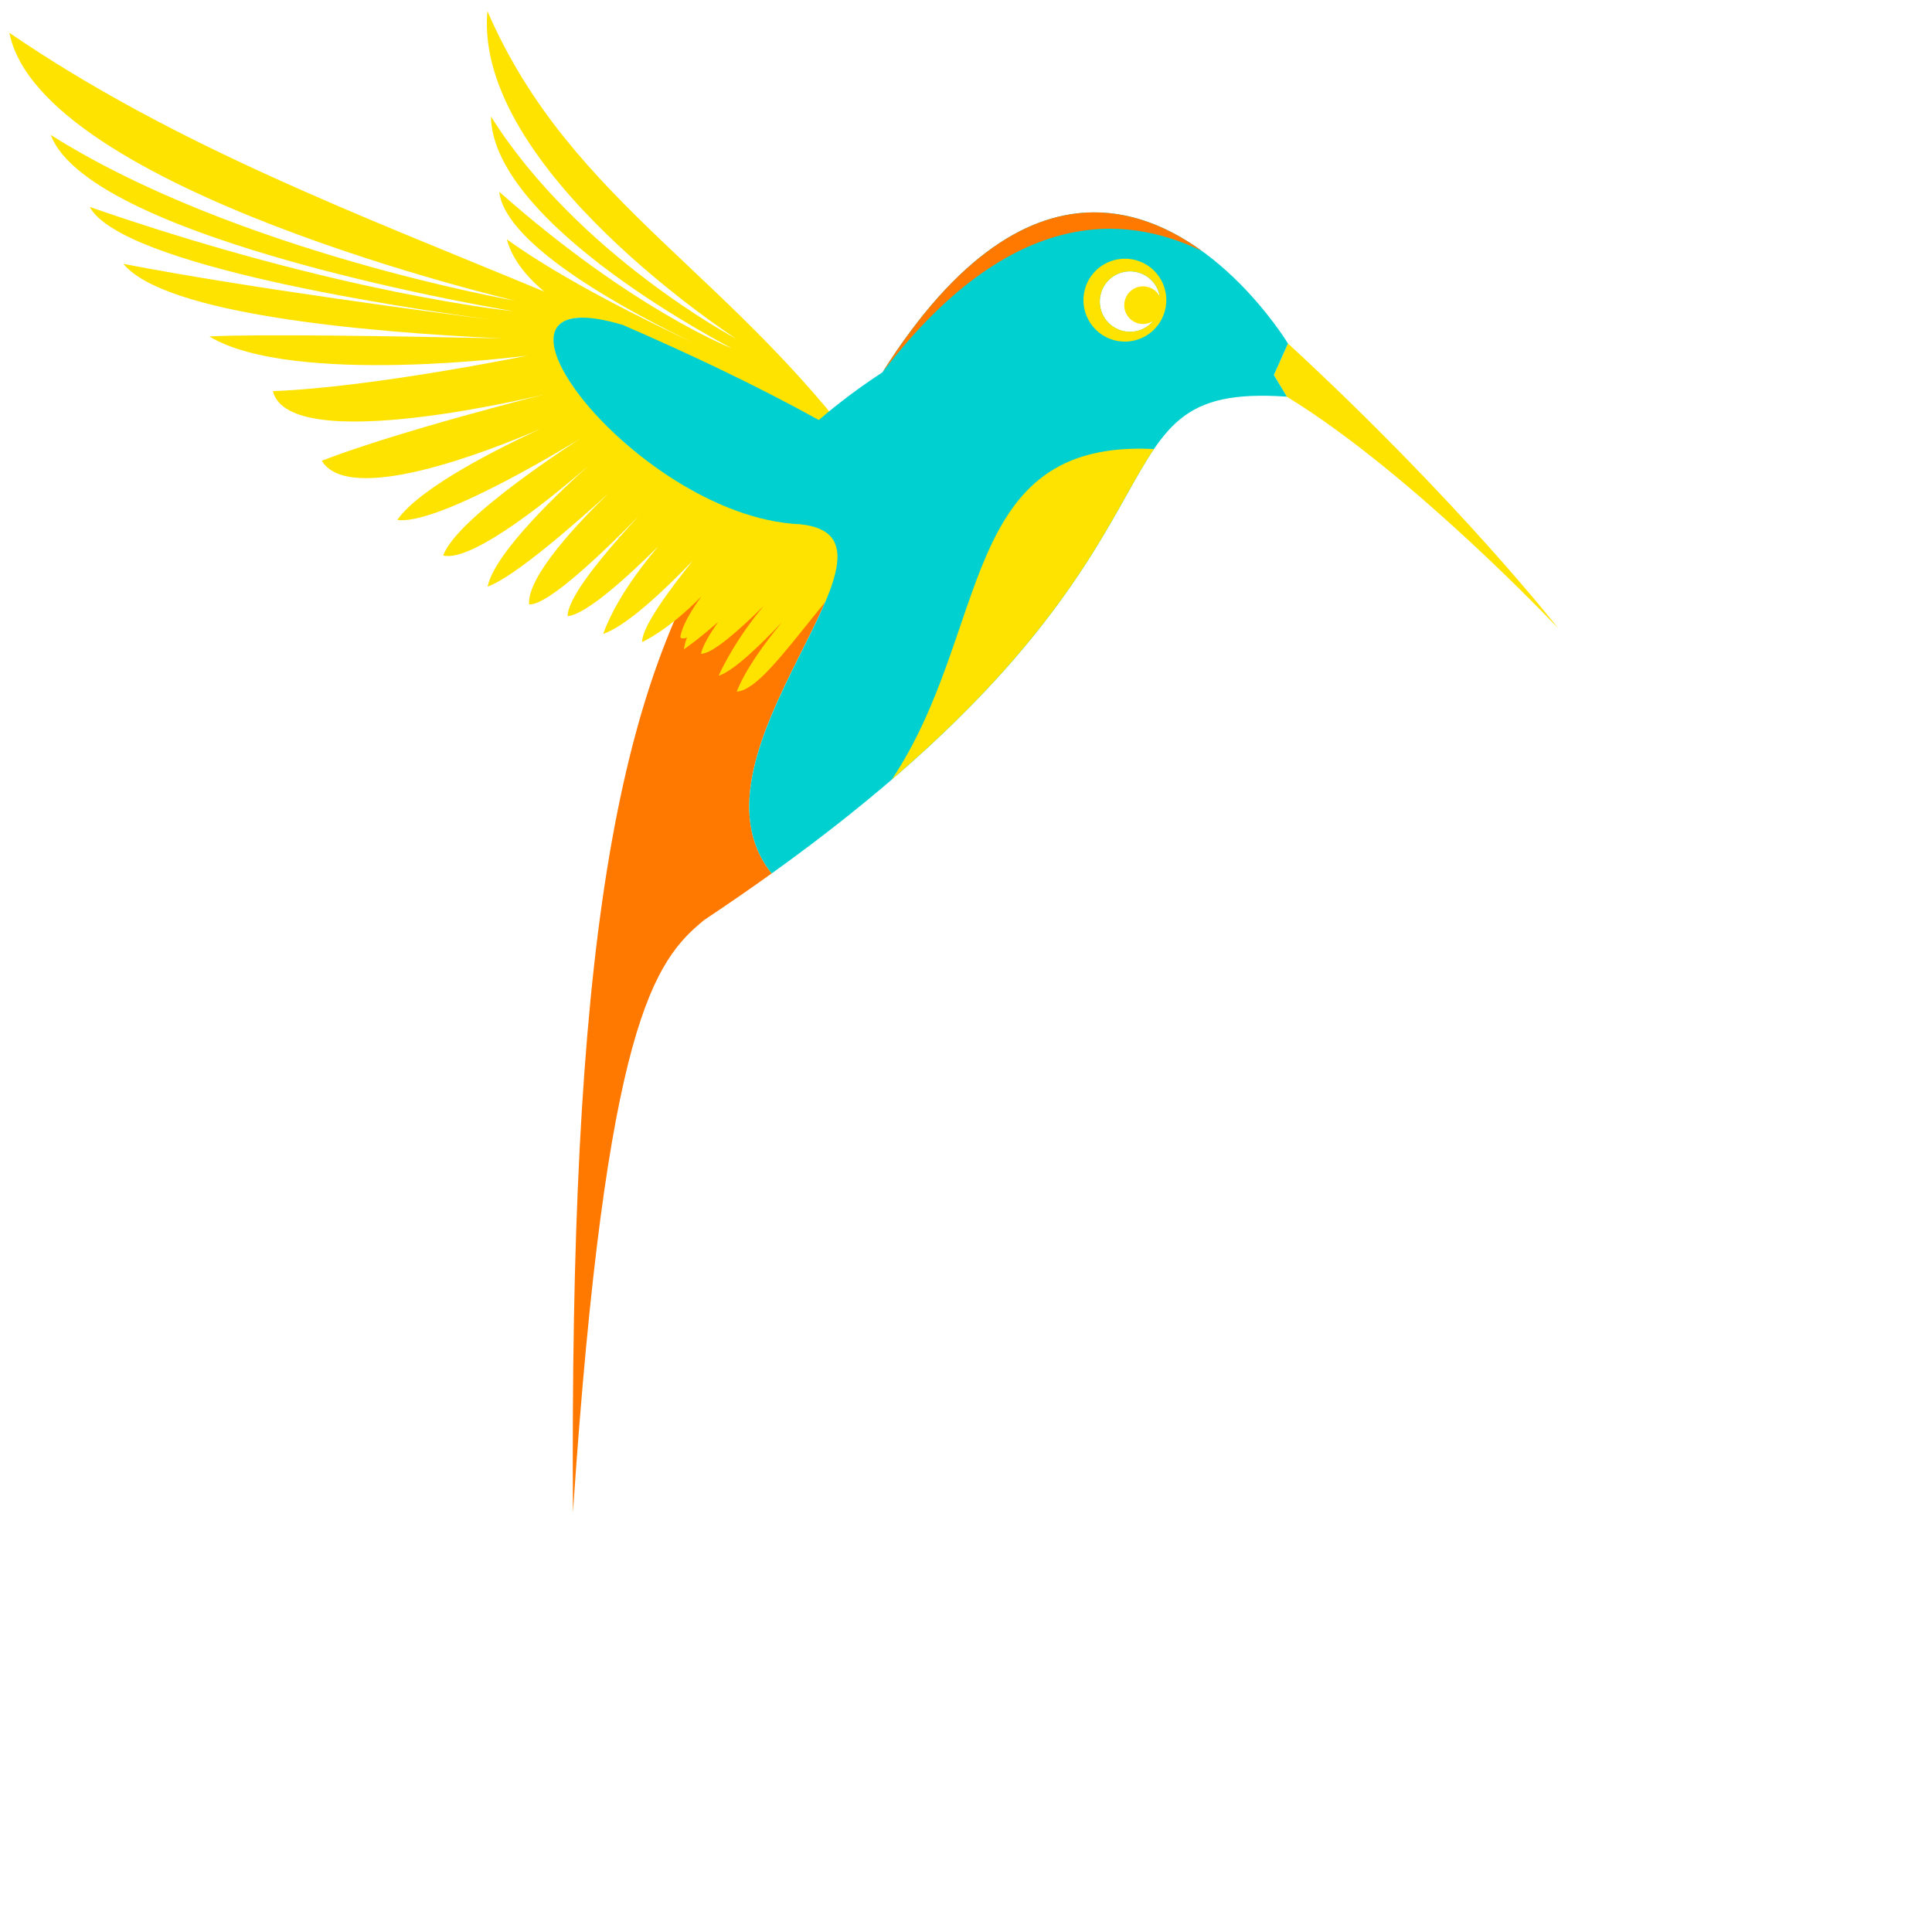
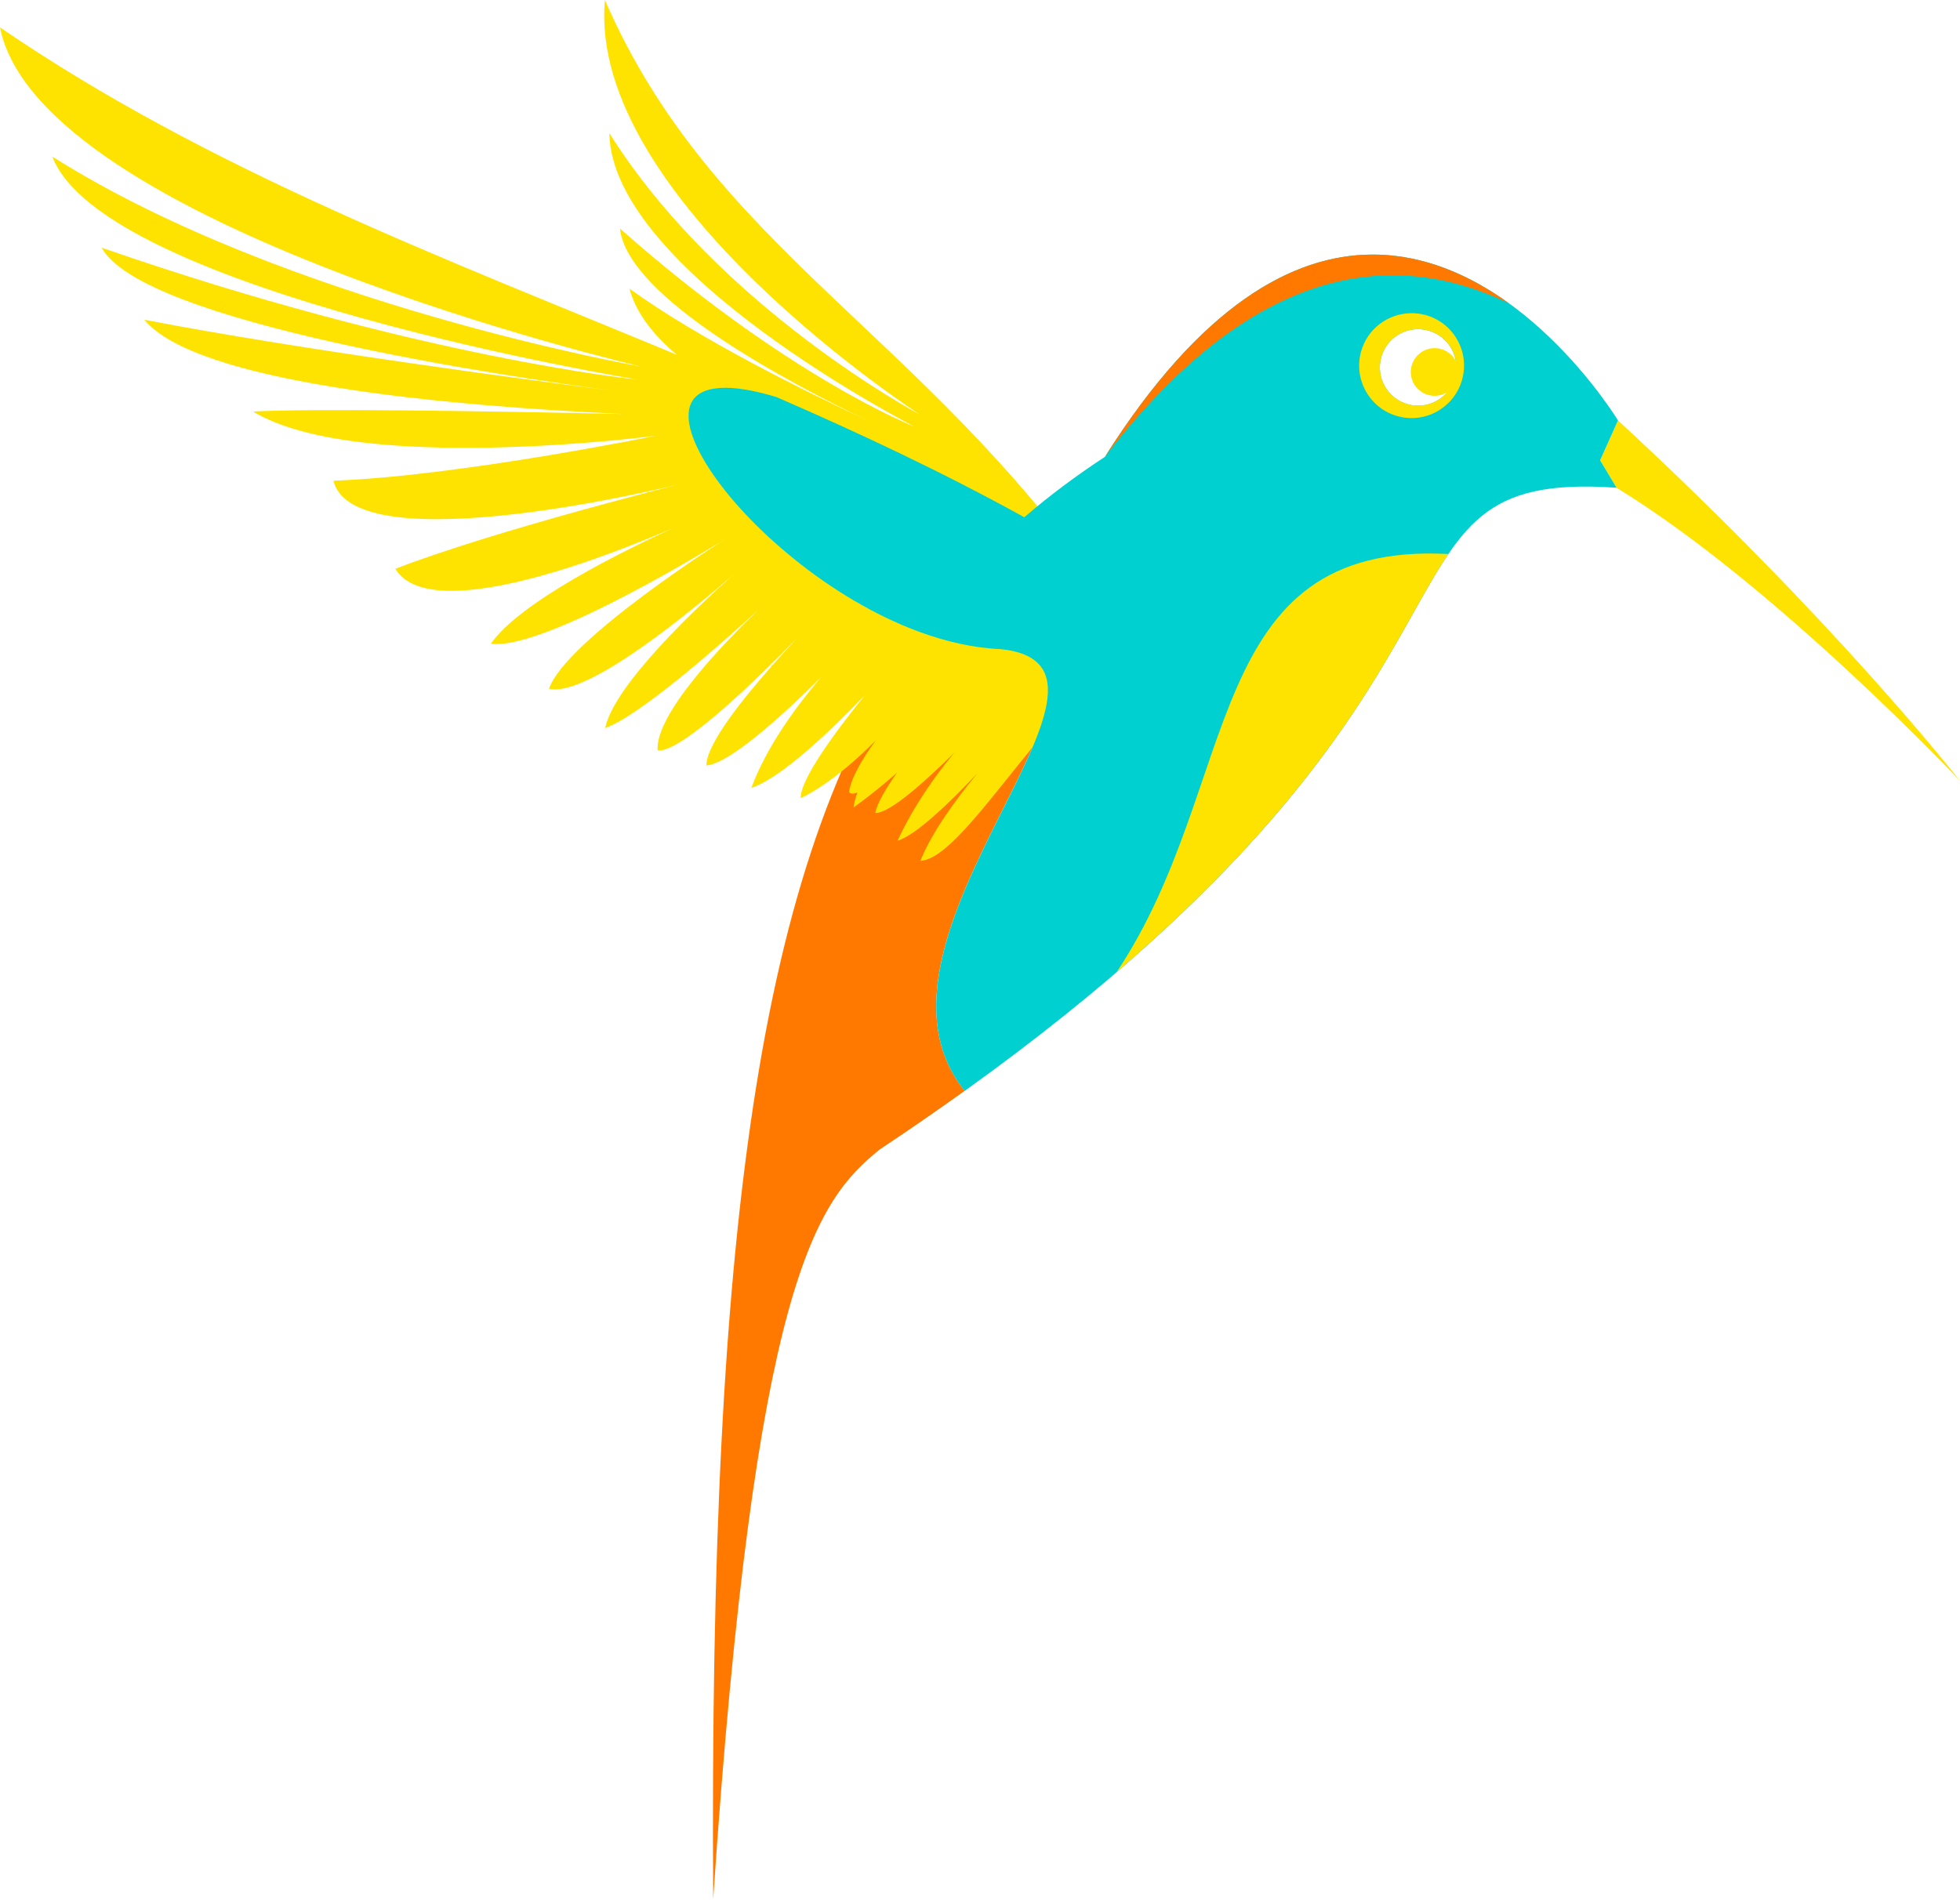
- <svg xmlns="http://www.w3.org/2000/svg" id="svg2" style="enable-background:new" viewBox="0 0 708.66 708.66" version="1.1" width="100%" height="100%">
-   <defs id="defs110" />
-   <g transform="translate(-19.966 -4.6762)" id="layer2">
-     <path d="m 303.03,325.02 z m 0,0 c -35.454,-44.092 57.718,-123.24 10.408,-128.08 -7.808,-0.325 -15.766,-2.147 -23.572,-5.014 -45.177,63.033 -60.968,166.22 -59.738,367.48 12.071,-179.52 29.872,-202.38 48.19,-217.31 8.753,-5.816 16.959,-11.499 24.713,-17.061 -0.007,-0.002 0.007,-0.02 0,-0.025 z" style="fill:#ff7900;enable-background:new" id="path1" />
-     <path style="fill:#ffe300;enable-background:new" d="m 178.781,4.094 c -5.213,57.764 91.188,120.125 91.188,120.125 0,0 -58.042,-30.81 -89.906,-81.531 0.623,40.129 88.438,85.094 88.438,85.094 0,0 -36.521,-14.181 -85.375,-57.438 2.205,19.991 48.791,44.679 72.219,55.875 -17.653,-8.237 -49.124,-23.712 -69.438,-38.438 1.864,7.061 6.933,13.455 13.688,19.156 C 132.418,79.015 64.151,53.558 3.438,12.031 c 11.406,57.573 185.719,98.312 185.719,98.312 0,0 -102.641,-17.936 -170.531,-60.844 14.665,39.106 169.469,64.625 169.469,64.625 0,0 -62.855,-6.174 -155.188,-38.219 11.773,21.782 117.275,37.349 148.125,41.469 -20.17,-2.586 -90.203,-11.757 -135.781,-20.594 15.106,18.331 86.979,24.943 138.75,27.344 -39.999,-0.865 -89.891,-1.64 -107.219,-0.719 30.437,18.445 116.719,7.031 116.719,7.031 0,0 -57.016,11.674 -93.406,13.031 5.974,24.441 99.969,1.094 99.969,1.094 0,0 -53.327,13.361 -82.031,24.438 9.974,16.479 60.322,-3.111 80.25,-11.688 -14.54,6.677 -44.123,21.294 -52.562,33.406 15.751,2.173 67.625,-30.156 67.625,-30.156 0,0 -45.892,29.097 -50.781,43.219 11.159,2.678 42.527,-23.569 53.469,-33.094 -9.73,8.674 -34.566,31.833 -37.188,44.5 10.064,-3.623 33.09,-23.936 44.344,-34.219 -10.452,10.075 -29.922,30.354 -29.125,40.719 7.011,0.629 29.169,-21.066 40.25,-32.406 -2.007,2.14 -4.36,4.737 -6.781,7.469 -0.194,0.145 -0.403,0.293 -0.594,0.438 0.05,0.023 0.105,0.041 0.156,0.062 -8.923,10.114 -18.906,22.756 -18.906,28.781 6.708,-0.61 21.498,-13.942 33.188,-25.531 -7.577,8.925 -15.84,20.351 -20.156,32.031 8.6,-2.867 22.703,-16.264 32.906,-26.875 -8.483,10.502 -18.752,24.382 -18.594,29.844 0,0 9.124,-3.885 21.75,-16.75 -3.957,5.444 -7.06,10.771 -7.75,14.938 0.406,0.627 1.269,0.642 2.438,0.156 -0.548,1.565 -0.949,3.045 -1.125,4.344 0,0 5.333,-3.658 12.594,-10.062 -3.208,4.544 -5.689,8.749 -6.312,11.656 4.038,0.262 14.358,-8.986 22.938,-17.469 -5.533,6.645 -11.76,15.399 -16.469,25.531 5.269,-1.543 15.146,-11.059 23.188,-19.594 -6.319,7.675 -13.305,17.226 -16.562,25.438 13.873,-0.911 38.353,-50.611 78,-77.656 0,0 -13.847,9.217 -25.656,-1.094 -52.07,-74.5 -112.651,-99.172 -143.781,-170.844 z m 34.688,112.438 c 23.874,13.938 54.156,21.656 54.156,21.656 0,0 -28.538,-7.205 -64.5,-12.938 -0.257,-5.279 2.863,-8.648 10.344,-8.719 z m -9.844,11.875 c 19.138,16.439 64.719,16 64.719,16 0,0 -32.879,3.649 -55.219,1.188 -4.937,-6.335 -8.286,-12.313 -9.5,-17.188 z m 65.688,30.656 c 0,0 -17.763,3.14 -35.062,7.531 -2.621,-2.095 -5.126,-4.23 -7.5,-6.406 17.705,3.203 42.562,-1.125 42.562,-1.125 z m 4.156,12.562 c 0,0 -8.271,3.536 -18.562,8.781 -1.039,-0.566 -2.07,-1.156 -3.094,-1.75 11.702,-3.006 21.656,-7.031 21.656,-7.031 z m -4.031,8.062 c -0.11,0.189 -0.239,0.374 -0.344,0.562 -1.726,1.204 -3.711,2.643 -5.906,4.25 -0.365,-0.164 -0.73,-0.332 -1.094,-0.5 2.859,-1.633 5.269,-3.055 7.344,-4.312 z" id="path2" transform="translate(19.966,4.6762)" />
-     <path d="m 492.4,130.67 -5.18,11.548 4.776,7.984 c 46.166,28.243 99.54,84.974 99.54,84.974 0,0 -36.132,-46.391 -99.136,-104.51 z" style="fill:#ffe300;enable-background:new" id="path3" />
-     <path d="m 421.04,82.578 c -22.853,0.125 -49.492,14.536 -77.37,58.645 -8.312,5.455 -16.094,11.254 -23.358,17.513 -23.354,-12.907 -47.441,-24.237 -71.857,-34.859 -55.46,-16.677 -10.541,48.998 41.417,68.079 7.807,2.867 15.764,4.689 23.572,5.014 47.31,4.838 -45.862,83.986 -10.408,128.08 166.67,-119.58 110.78,-180.37 188.96,-174.87 l -4.776,-7.96 5.18,-11.548 c 0,0 -29.207,-48.325 -71.358,-48.095 z m 13.069,21.624 c 1.091,-0.033 2.22,0.097 3.327,0.404 5.901,1.641 9.34,7.763 7.699,13.663 -1.641,5.901 -7.739,9.364 -13.64,7.723 -5.901,-1.641 -9.364,-7.763 -7.723,-13.663 1.334,-4.794 5.611,-7.984 10.337,-8.127 z" style="fill:#00d0d0;enable-background:new" id="path4" />
-     <path style="fill:#ffe300;fill-rule:evenodd" d="m 412.156,94.906 c -6.48,0.196 -12.358,4.519 -14.188,11.094 -2.251,8.092 2.471,16.499 10.562,18.75 8.092,2.251 16.468,-2.502 18.719,-10.594 2.251,-8.092 -2.471,-16.468 -10.562,-18.719 -1.517,-0.422 -3.036,-0.576 -4.531,-0.531 z m 2,4.625 c 1.091,-0.033 2.206,0.099 3.312,0.406 4.296,1.195 7.286,4.745 7.969,8.875 -0.847,-1.674 -2.363,-2.989 -4.312,-3.531 -3.678,-1.023 -7.477,1.134 -8.5,4.812 -1.023,3.678 1.103,7.477 4.781,8.5 1.954,0.544 3.94,0.189 5.531,-0.812 -2.716,3.183 -7.109,4.695 -11.406,3.5 -5.901,-1.641 -9.36,-7.725 -7.719,-13.625 1.334,-4.794 5.619,-7.982 10.344,-8.125 z" id="path5" transform="translate(19.966,4.6762)" />
-     <path d="M 421.04,82.578 C 398.19,82.703 371.55,97.115 343.67,141.22 394.44,74.947 438.21,85.95 460.77,96.693 449.71,88.706 436.22,82.495 421.04,82.578 z" style="fill:#ff7900;enable-background:new" id="path6" />
-     <path d="m 347.07,290.62 c 67.849,-58.26 81.065,-99.065 96.166,-121.23 -71.806,-3.721 -59.659,66.544 -96.166,121.23 z" style="fill:#ffe300;stroke-opacity:0" id="path7" />
-   </g>
+ <svg xmlns="http://www.w3.org/2000/svg" id="svgcolibri" style="enable-background:new" viewBox="0 0 568.133 550.636" version="1.1" width="150px" height="100%">
+   <defs />
+   <path d="m 279.626,316.25 z m 0,0 c -35.454,-44.092 57.718,-123.24 10.408,-128.08 -7.808,-0.325 -15.766,-2.147 -23.572,-5.014 -45.177,63.033 -60.968,166.22 -59.738,367.48 12.071,-179.52 29.872,-202.38 48.19,-217.31 8.753,-5.816 16.959,-11.499 24.713,-17.061 -0.007,-0.002 0.007,-0.02 0,-0.025 z" style="fill:#ff7900;enable-background:new" id="path1" />
+   <path style="fill:#ffe300;enable-background:new" d="m 175.344,0 c -5.213,57.764 91.188,120.125 91.188,120.125 0,0 -58.042,-30.81 -89.906,-81.531 0.623,40.129 88.438,85.094 88.438,85.094 0,0 -36.521,-14.181 -85.375,-57.438 2.205,19.991 48.791,44.679 72.219,55.875 -17.653,-8.237 -49.124,-23.712 -69.438,-38.438 1.864,7.061 6.933,13.455 13.688,19.156 C 128.981,74.921 60.713,49.464 -1.3420287e-5,7.938 11.406,65.51 185.719,106.25 185.719,106.25 c 0,0 -102.641,-17.936 -170.531,-60.844 14.665,39.106 169.469,64.625 169.469,64.625 0,0 -62.855,-6.174 -155.188,-38.219 11.773,21.782 117.275,37.349 148.125,41.469 -20.17,-2.586 -90.203,-11.757 -135.781,-20.594 15.106,18.331 86.979,24.943 138.75,27.344 -39.999,-0.865 -89.891,-1.64 -107.219,-0.719 30.437,18.445 116.719,7.031 116.719,7.031 0,0 -57.016,11.674 -93.406,13.031 5.974,24.441 99.969,1.094 99.969,1.094 0,0 -53.327,13.361 -82.031,24.438 9.974,16.479 60.322,-3.111 80.25,-11.688 -14.54,6.677 -44.123,21.294 -52.562,33.406 15.751,2.173 67.625,-30.156 67.625,-30.156 0,0 -45.892,29.097 -50.781,43.219 11.159,2.678 42.527,-23.569 53.469,-33.094 -9.73,8.674 -34.566,31.833 -37.188,44.5 10.064,-3.623 33.09,-23.936 44.344,-34.219 -10.452,10.075 -29.922,30.354 -29.125,40.719 7.011,0.629 29.169,-21.066 40.25,-32.406 -2.007,2.14 -4.36,4.737 -6.781,7.469 -0.194,0.145 -0.403,0.293 -0.594,0.438 0.05,0.023 0.105,0.041 0.156,0.062 -8.923,10.114 -18.906,22.756 -18.906,28.781 6.708,-0.61 21.498,-13.942 33.188,-25.531 -7.577,8.925 -15.84,20.351 -20.156,32.031 8.6,-2.867 22.703,-16.264 32.906,-26.875 -8.483,10.502 -18.752,24.382 -18.594,29.844 0,0 9.124,-3.885 21.75,-16.75 -3.957,5.444 -7.06,10.771 -7.75,14.938 0.406,0.627 1.269,0.642 2.438,0.156 -0.548,1.565 -0.949,3.045 -1.125,4.344 0,0 5.333,-3.658 12.594,-10.062 -3.208,4.544 -5.689,8.749 -6.312,11.656 4.038,0.262 14.358,-8.986 22.938,-17.469 -5.533,6.645 -11.76,15.399 -16.469,25.531 5.269,-1.543 15.146,-11.059 23.188,-19.594 -6.319,7.675 -13.305,17.226 -16.562,25.438 13.873,-0.911 38.353,-50.611 78,-77.656 0,0 -13.847,9.217 -25.656,-1.094 C 267.055,96.344 206.474,71.672 175.344,0 z m 34.688,112.438 c 23.874,13.938 54.156,21.656 54.156,21.656 0,0 -28.538,-7.205 -64.5,-12.938 -0.257,-5.279 2.863,-8.648 10.344,-8.719 z m -9.844,11.875 c 19.138,16.439 64.719,16 64.719,16 0,0 -32.879,3.649 -55.219,1.188 -4.937,-6.335 -8.286,-12.313 -9.5,-17.188 z m 65.688,30.656 c 0,0 -17.763,3.14 -35.062,7.531 -2.621,-2.095 -5.126,-4.23 -7.5,-6.406 17.705,3.203 42.562,-1.125 42.562,-1.125 z m 4.156,12.562 c 0,0 -8.271,3.536 -18.562,8.781 -1.039,-0.566 -2.07,-1.156 -3.094,-1.75 11.702,-3.006 21.656,-7.031 21.656,-7.031 z m -4.031,8.062 c -0.11,0.189 -0.239,0.374 -0.344,0.562 -1.726,1.204 -3.711,2.643 -5.906,4.25 -0.365,-0.164 -0.73,-0.332 -1.094,-0.5 2.859,-1.633 5.269,-3.055 7.344,-4.312 z" id="path2" />
+   <path d="m 468.996,121.9 -5.18,11.548 4.776,7.984 c 46.166,28.243 99.54,84.974 99.54,84.974 0,0 -36.132,-46.391 -99.136,-104.51 z" style="fill:#ffe300;enable-background:new" id="path3" />
+   <path d="m 397.636,73.808 c -22.853,0.125 -49.492,14.536 -77.37,58.645 -8.312,5.455 -16.094,11.254 -23.358,17.513 -23.354,-12.907 -47.441,-24.237 -71.857,-34.859 -55.46,-16.677 -10.541,48.998 41.417,68.079 7.807,2.867 15.764,4.689 23.572,5.014 47.31,4.838 -45.862,83.986 -10.408,128.08 166.67,-119.58 110.78,-180.37 188.96,-174.87 l -4.776,-7.96 5.18,-11.548 c 0,0 -29.207,-48.325 -71.358,-48.095 z m 13.069,21.624 c 1.091,-0.033 2.22,0.097 3.327,0.404 5.901,1.641 9.34,7.763 7.699,13.663 -1.641,5.901 -7.739,9.364 -13.64,7.723 -5.901,-1.641 -9.364,-7.763 -7.723,-13.663 1.334,-4.794 5.611,-7.984 10.337,-8.127 z" style="fill:#00d0d0;enable-background:new" id="path4" />
+   <path style="fill:#ffe300;fill-rule:evenodd" d="m 408.719,90.812 c -6.48,0.196 -12.358,4.519 -14.188,11.094 -2.251,8.092 2.471,16.499 10.562,18.75 8.092,2.251 16.468,-2.502 18.719,-10.594 2.251,-8.092 -2.471,-16.468 -10.562,-18.719 -1.517,-0.422 -3.036,-0.576 -4.531,-0.531 z m 2,4.625 c 1.091,-0.033 2.206,0.099 3.312,0.406 4.296,1.195 7.286,4.745 7.969,8.875 -0.847,-1.674 -2.363,-2.989 -4.312,-3.531 -3.678,-1.023 -7.477,1.134 -8.5,4.812 -1.023,3.678 1.103,7.477 4.781,8.5 1.954,0.544 3.94,0.189 5.531,-0.812 -2.716,3.183 -7.109,4.695 -11.406,3.5 -5.901,-1.641 -9.36,-7.725 -7.719,-13.625 1.334,-4.794 5.619,-7.982 10.344,-8.125 z" id="path5" />
+   <path d="m 397.636,73.808 c -22.85,0.125 -49.49,14.537 -77.37,58.642 50.77,-66.273 94.54,-55.27 117.1,-44.527 -11.06,-7.987 -24.55,-14.198 -39.73,-14.115 z" style="fill:#ff7900;enable-background:new" id="path6" />
+   <path d="m 323.666,281.85 c 67.849,-58.26 81.065,-99.065 96.166,-121.23 -71.806,-3.721 -59.659,66.544 -96.166,121.23 z" style="fill:#ffe300;stroke-opacity:0" id="path7" />
</svg>
